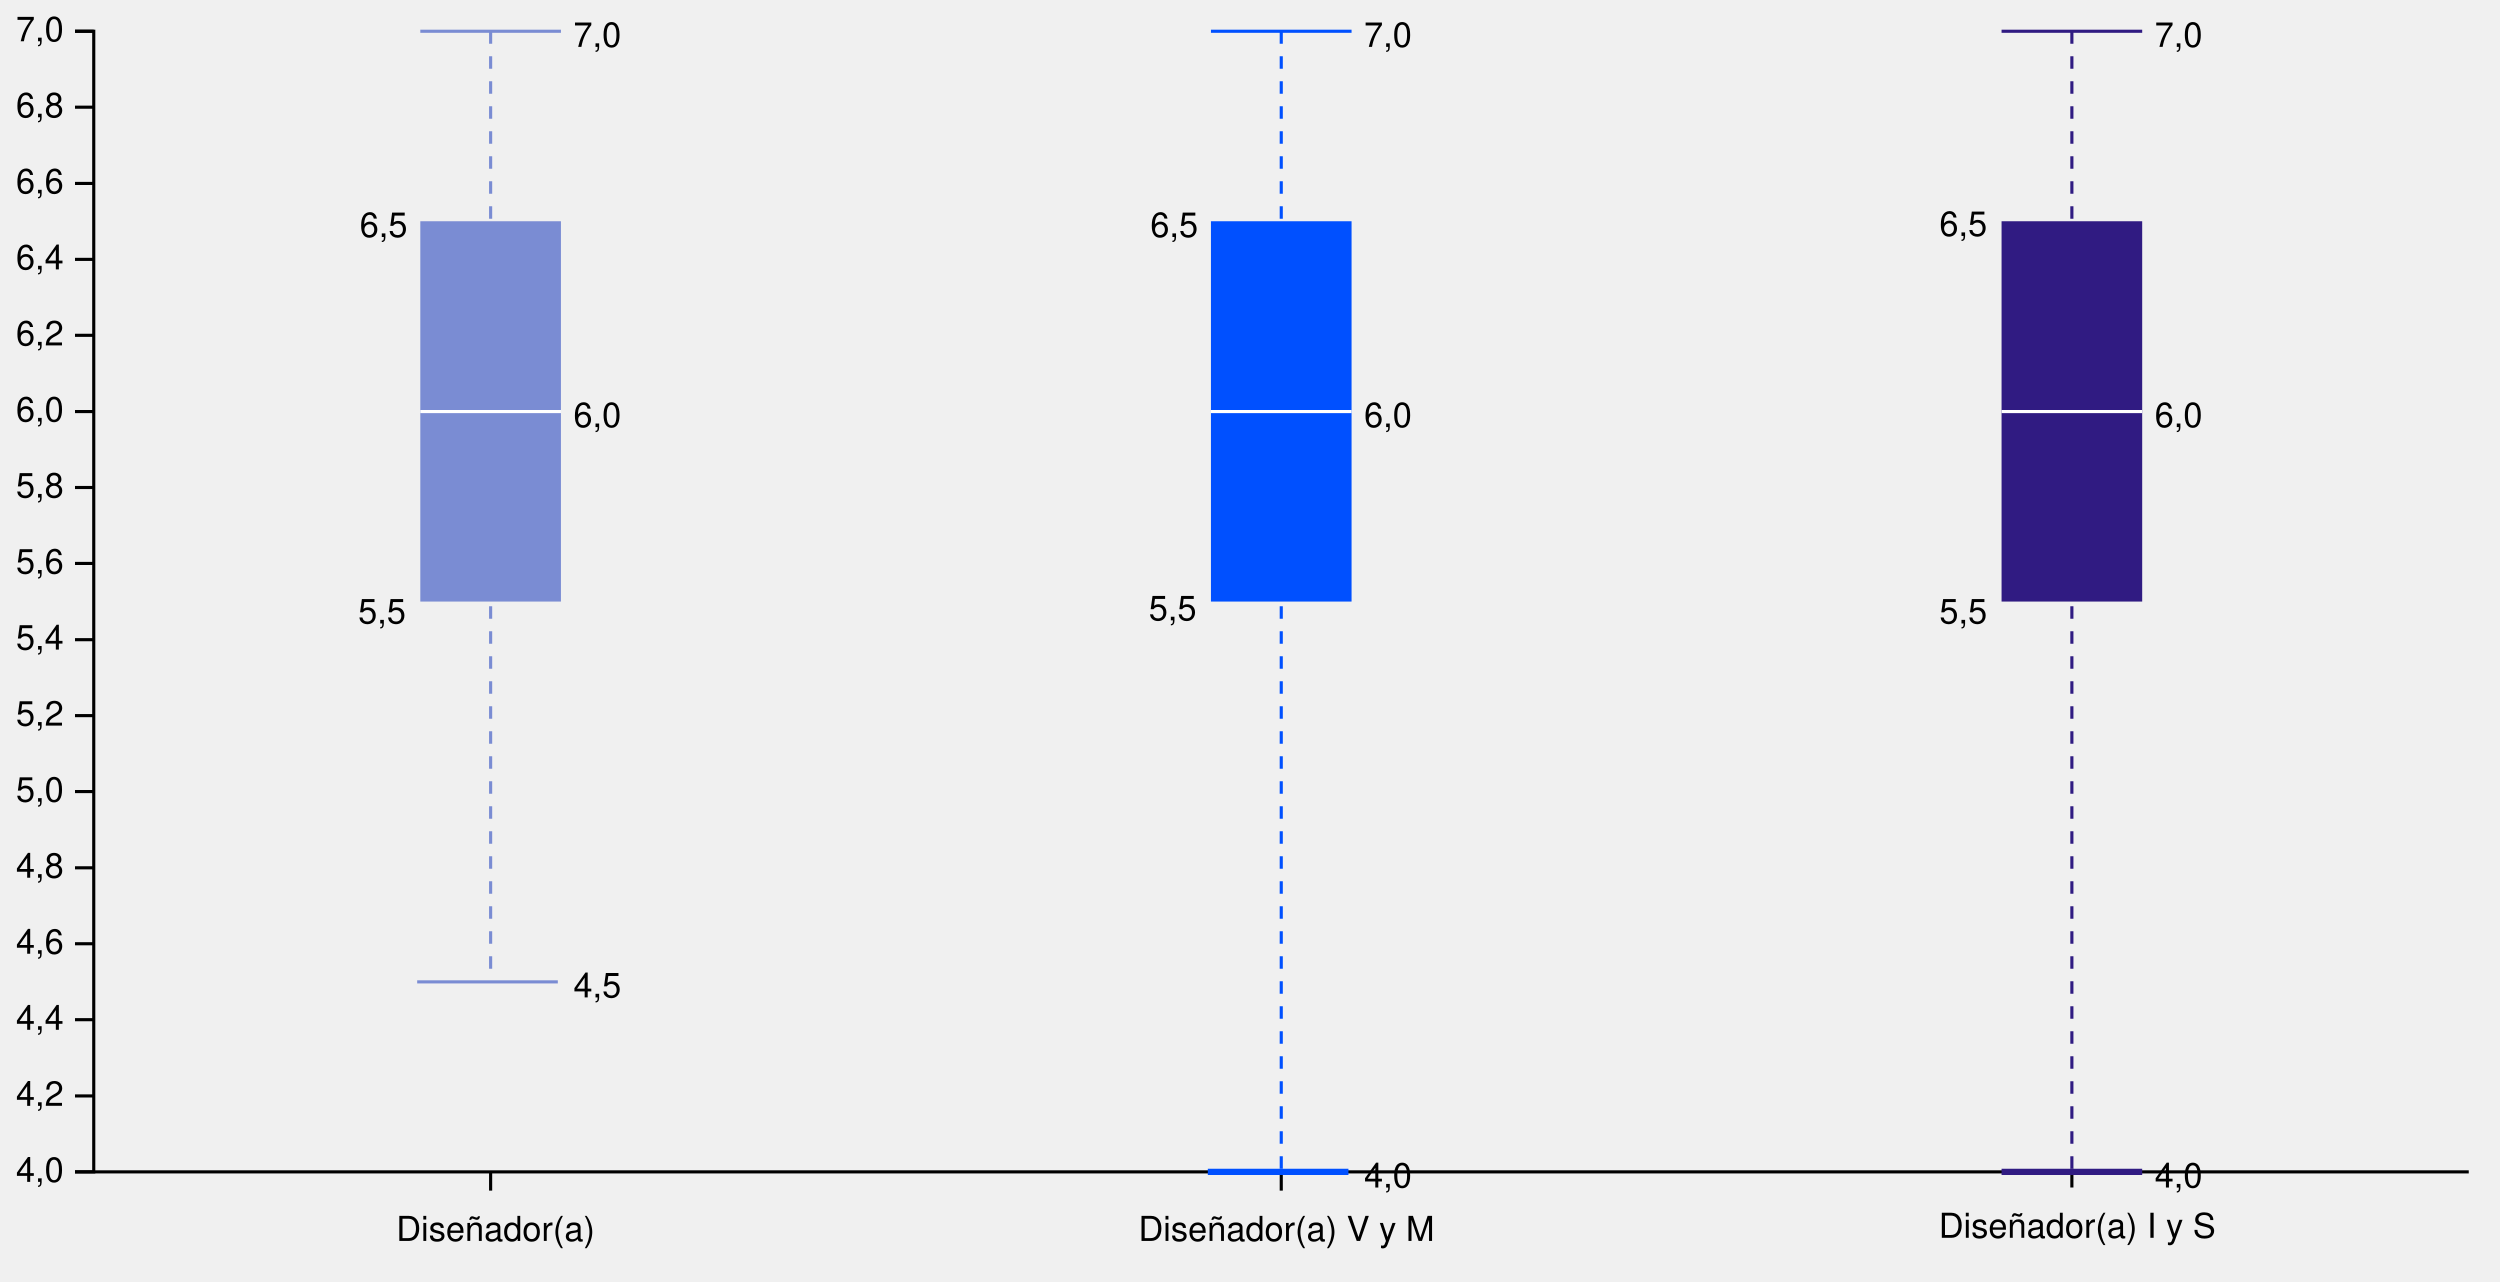
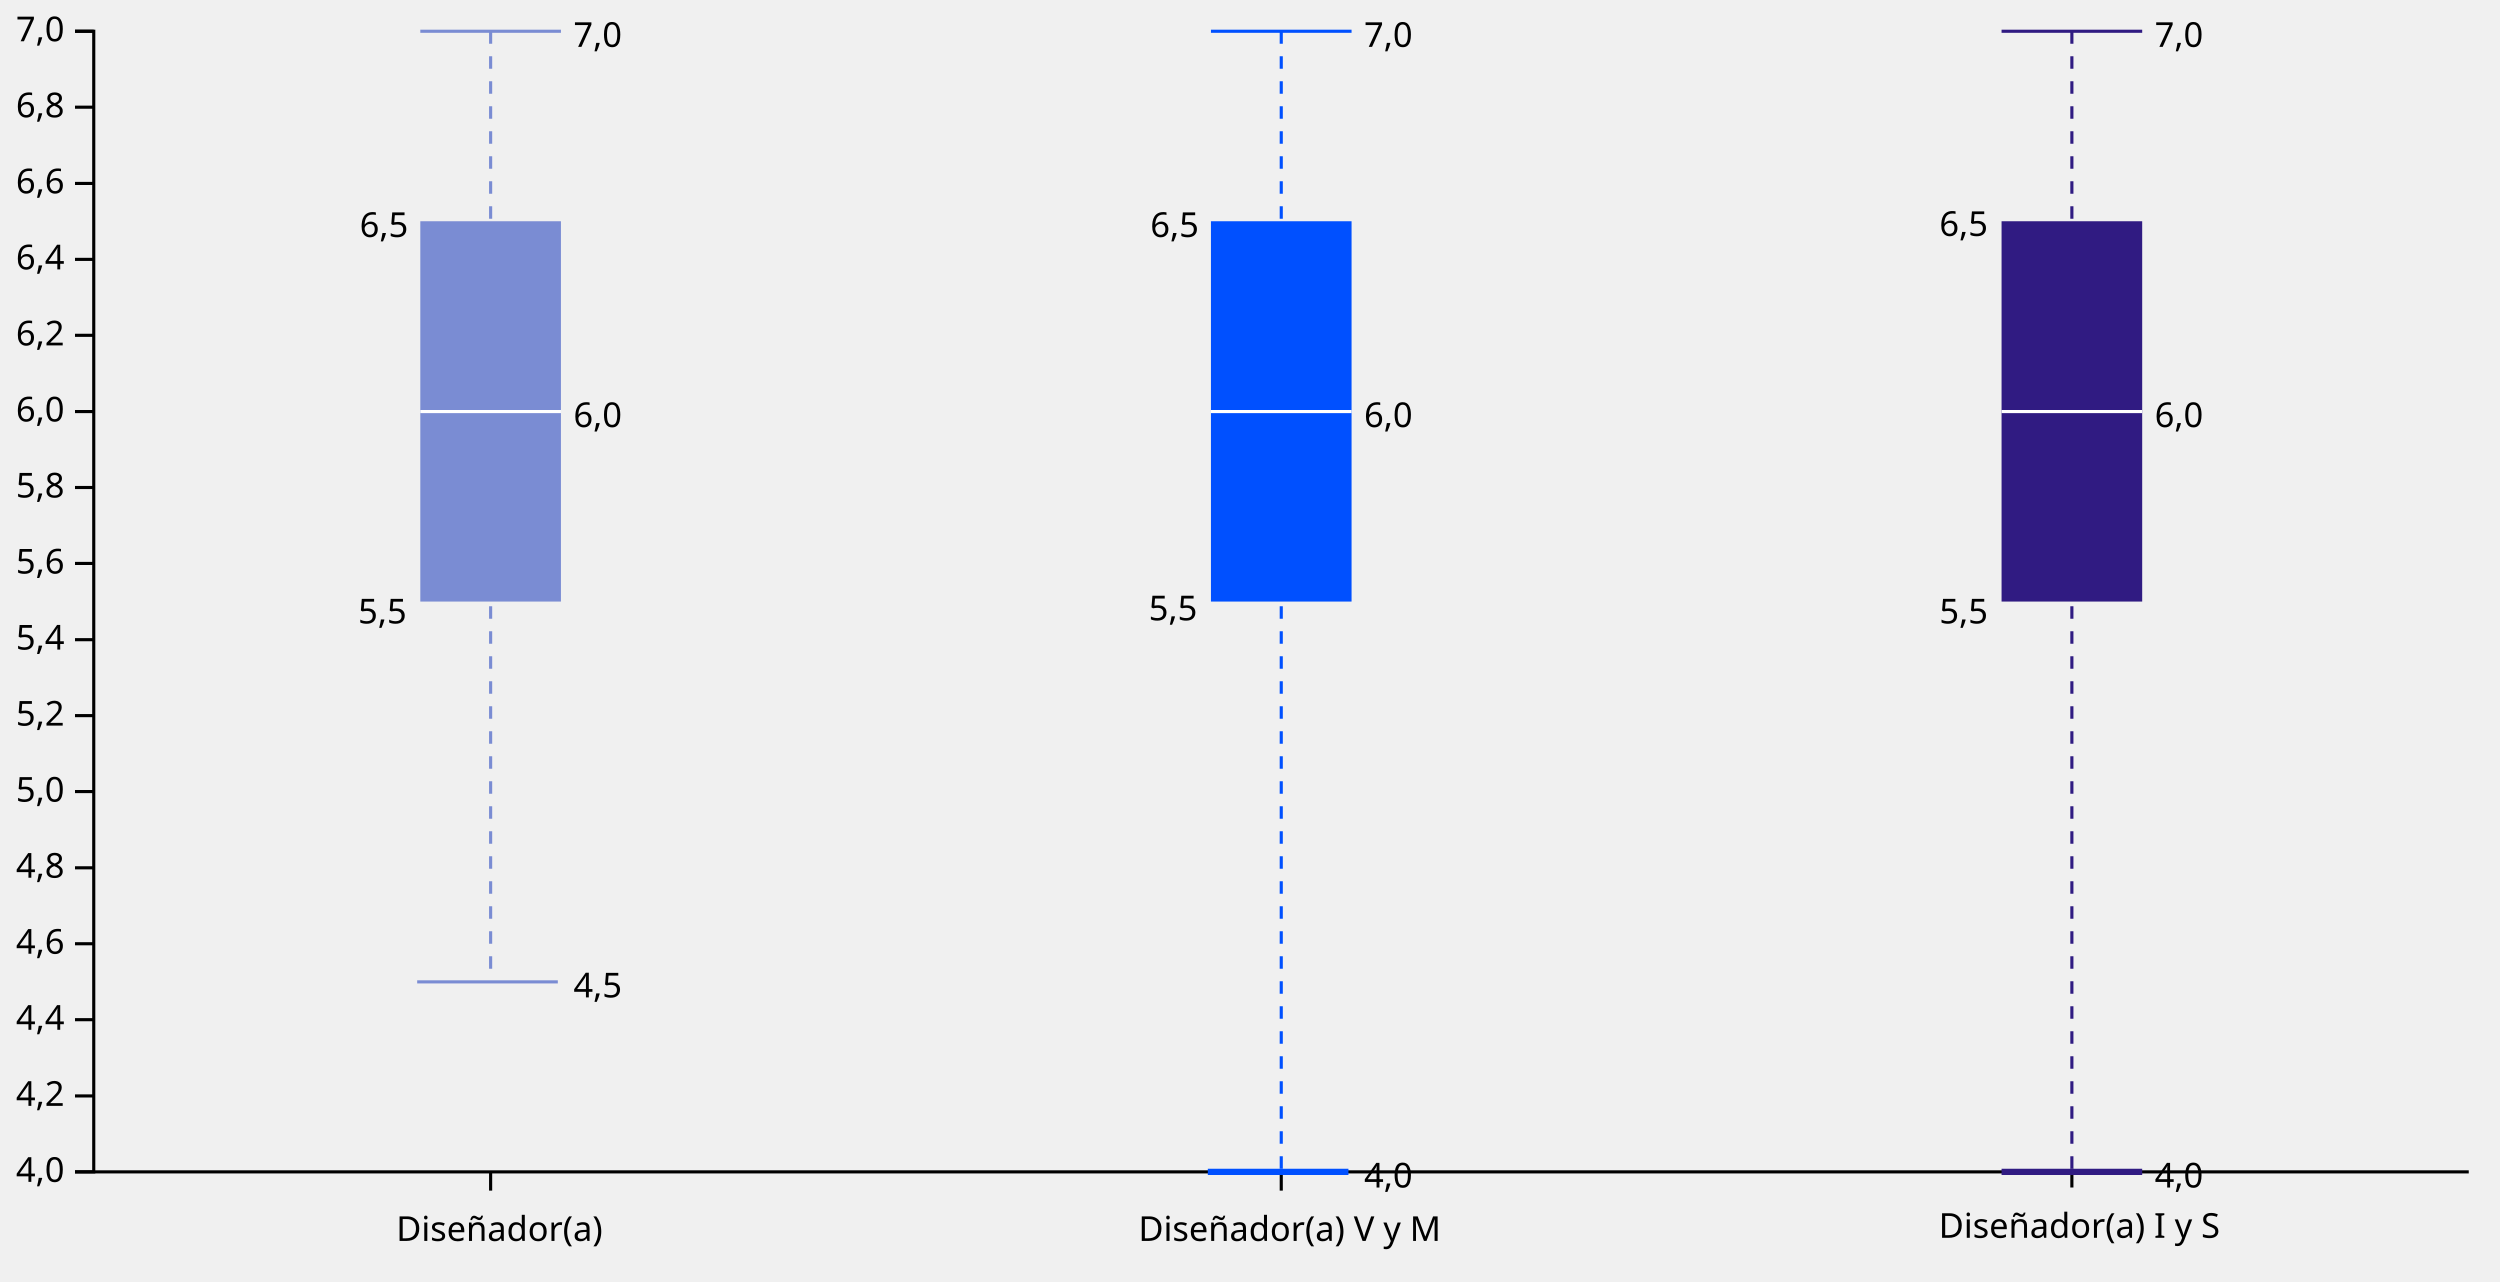
<svg xmlns="http://www.w3.org/2000/svg" version="1.2" viewBox="0 0 800 410">
  <style>
        tspan {
            white-space: pre;
        }
        .s0 {
            fill: none;
            stroke: #000000;
        }
        .t1 {
            font-size: 11px;
            fill: #000000;
-             font-family: Helvetica, Arial, sans-serif;
+             font-family: Bahnschrift-Light, Bahnschrift;
        }
        .t2 {
            font-size: 11px;
            fill: #000000;
-             font-family: Helvetica, Arial, sans-serif;
+             font-family: Bahnschrift-Light, Bahnschrift;
        }
        .s3 {
            fill: #000000;
            stroke: #301B82;
            stroke-dasharray: 4;
        }
        .s4 {
            fill: #000000;
            stroke: #301B82;
        }
        .s5 {
            fill: #301B82;
        }
        .s6 {
            fill: #000000;
            stroke: #ffffff;
        }
        .s7 {
            fill: #000000;
            stroke: #301B82;
            stroke-width: 2;
        }
        .s8 {
            fill: #000000;
            stroke: #0050FF;
            stroke-dasharray: 4;
        }
        .s9 {
            fill: #000000;
            stroke: #0050FF;
        }
        .s10 {
            fill: #0050FF;
        }
        .s11 {
            fill: #000000;
            stroke: #0050FF;
            stroke-width: 2;
        }
        .s12 {
            fill: #000000;
            stroke: #7A8CD3;
            stroke-dasharray: 4;
        }
        .s13 {
            fill: #000000;
            stroke: #7A8CD3;
        }
        .s14 {
            fill: #7A8CD3;
        }
    </style>
  <g id="viz">
    <g id="ejes">
      <g id="y">
        <path class="s0" d="m24 375h6v-365h-6" />
        <g>
          <path class="s0" d="m790 375h-766" />
          <text id="4.0" style="transform: matrix(1, 0, 0, 1, 21, 378.2);">
            <tspan x="-15.9" y="0" class="t1">4,0</tspan>
          </text>
        </g>
        <g>
          <path class="s0" d="m30 350.7h-6" />
          <text id="4.2" style="transform: matrix(1, 0, 0, 1, 21, 353.867);">
            <tspan x="-15.9" y="0" class="t1">4,2</tspan>
          </text>
        </g>
        <g>
          <path class="s0" d="m30 326.3h-6" />
          <text id="4.4" style="transform: matrix(1, 0, 0, 1, 21, 329.533);">
            <tspan x="-15.9" y="0" class="t1">4,4</tspan>
          </text>
        </g>
        <g>
          <path class="s0" d="m30 302h-6" />
          <text id="4.6" style="transform: matrix(1, 0, 0, 1, 21, 305.2);">
            <tspan x="-15.9" y="0" class="t1">4,6</tspan>
          </text>
        </g>
        <g>
          <path class="s0" d="m30 277.7h-6" />
          <text id="4.8" style="transform: matrix(1, 0, 0, 1, 21, 280.867);">
            <tspan x="-15.9" y="0" class="t1">4,8</tspan>
          </text>
        </g>
        <g>
          <path class="s0" d="m30 253.3h-6" />
          <text id="5.0" style="transform: matrix(1, 0, 0, 1, 21, 256.533);">
            <tspan x="-15.9" y="0" class="t1">5,0</tspan>
          </text>
        </g>
        <g>
          <path class="s0" d="m30 229h-6" />
          <text id="5.2" style="transform: matrix(1, 0, 0, 1, 21, 232.2);">
            <tspan x="-15.9" y="0" class="t1">5,2</tspan>
          </text>
        </g>
        <g>
          <path class="s0" d="m30 204.7h-6" />
          <text id="5.4" style="transform: matrix(1, 0, 0, 1, 21, 207.867);">
            <tspan x="-15.9" y="0" class="t1">5,4</tspan>
          </text>
        </g>
        <g>
          <path class="s0" d="m30 180.3h-6" />
          <text id="5.6" style="transform: matrix(1, 0, 0, 1, 21, 183.533);">
            <tspan x="-15.9" y="0" class="t1">5,6</tspan>
          </text>
        </g>
        <g>
          <path class="s0" d="m30 156h-6" />
          <text id="5.8" style="transform: matrix(1, 0, 0, 1, 21, 159.2);">
            <tspan x="-15.9" y="0" class="t1">5,8</tspan>
          </text>
        </g>
        <g>
          <path class="s0" d="m30 131.7h-6" />
          <text id="6.0" style="transform: matrix(1, 0, 0, 1, 21, 134.867);">
            <tspan x="-15.9" y="0" class="t1">6,0</tspan>
          </text>
        </g>
        <g>
          <path class="s0" d="m30 107.3h-6" />
          <text id="6.2" style="transform: matrix(1, 0, 0, 1, 21, 110.533);">
            <tspan x="-15.9" y="0" class="t1">6,2</tspan>
          </text>
        </g>
        <g>
          <path class="s0" d="m30 83h-6" />
          <text id="6.4" style="transform: matrix(1, 0, 0, 1, 21, 86.2);">
            <tspan x="-15.9" y="0" class="t1">6,4</tspan>
          </text>
        </g>
        <g>
          <path class="s0" d="m30 58.7h-6" />
          <text id="6.6" style="transform: matrix(1, 0, 0, 1, 21, 61.867);">
            <tspan x="-15.9" y="0" class="t1">6,6</tspan>
          </text>
        </g>
        <g>
          <path class="s0" d="m30 34.3h-6" />
          <text id="6.8" style="transform: matrix(1, 0, 0, 1, 21, 37.533);">
            <tspan x="-15.9" y="0" class="t1">6,8</tspan>
          </text>
        </g>
        <g>
          <path class="s0" d="m30 10h-6" />
          <text id="7.0" style="transform: matrix(1, 0, 0, 1, 21, 13.2);">
            <tspan x="-15.9" y="0" class="t1">7,0</tspan>
          </text>
        </g>
      </g>
      <g id="x">
        <g>
          <path class="s0" d="m157 375v6" />
          <text id="Diseñador/a" style="transform: matrix(1, 0, 0, 1, 157, 397.1);">
            <tspan x="-30.2" y="0" class="t1">Diseñador(a)</tspan>
          </text>
        </g>
        <g>
          <path class="s0" d="m410 375v6" />
          <text id="Diseñador/a V y M" style="transform: matrix(1, 0, 0, 1, 410, 397.1);">
            <tspan x="-45.7" y="0" class="t1">Diseñador(a) V y M</tspan>
          </text>
        </g>
        <g>
          <path class="s0" d="m663 374v6" />
          <text id="Diseñador/a I y S" style="transform: matrix(1, 0, 0, 1, 663, 396.1);">
            <tspan x="-42.6" y="0" class="t1">Diseñador(a) I y S</tspan>
          </text>
        </g>
      </g>
    </g>
    <g id="boxplot I y S">
      <text id="7,0" style="transform: matrix(1, 0, 0, 1, 689.5, 15);">
        <tspan x="0" y="0" class="t2">7,0</tspan>
      </text>
      <text id="4,0" style="transform: matrix(1, 0, 0, 1, 689.5, 380);">
        <tspan x="0" y="0" class="t2">4,0</tspan>
      </text>
      <text id="6,0" style="transform: matrix(1, 0, 0, 1, 689.5, 136.667);">
        <tspan x="0" y="0" class="t2">6,0</tspan>
      </text>
      <text id="5,5" style="transform: matrix(1, 0, 0, 1, 636.5, 199.5);">
        <tspan x="-15.9" y="0" class="t2">5,5</tspan>
      </text>
      <text id="6,5" style="transform: matrix(1, 0, 0, 1, 636.5, 75.5);">
        <tspan x="-15.9" y="0" class="t2">6,5</tspan>
      </text>
      <path class="s3" d="m663 10v365" />
      <path class="s4" d="m640.5 10h45" />
      <path class="s5" d="m640.5 70.8h45v121.7h-45z" />
      <path class="s6" d="m640.5 131.7h45" />
      <path id="abajo" class="s7" d="m640.5 375h45" />
    </g>
    <g id="boxplot V y M">
      <text id="7,0" style="transform: matrix(1, 0, 0, 1, 436.5, 15);">
        <tspan x="0" y="0" class="t2">7,0</tspan>
      </text>
      <text id="4,0" style="transform: matrix(1, 0, 0, 1, 436.5, 380);">
        <tspan x="0" y="0" class="t2">4,0</tspan>
      </text>
      <text id="6,0" style="transform: matrix(1, 0, 0, 1, 436.5, 136.667);">
        <tspan x="0" y="0" class="t2">6,0</tspan>
      </text>
      <text id="5,5" style="transform: matrix(1, 0, 0, 1, 383.5, 198.5);">
        <tspan x="-15.9" y="0" class="t2">5,5</tspan>
      </text>
      <text id="6,5" style="transform: matrix(1, 0, 0, 1, 384, 75.833);">
        <tspan x="-15.9" y="0" class="t2">6,5</tspan>
      </text>
      <path id="Layer copy" class="s8" d="m410 10v365" />
      <path id="Layer copy 2" class="s9" d="m387.5 10h45" />
      <path id="Layer copy 3" class="s6" d="m387.5 131.7h45" />
      <path id="Layer copy 6" class="s10" d="m387.5 70.8h45v121.7h-45z" />
      <path id="Layer copy 7" class="s6" d="m387.5 131.7h45" />
      <path id="abajo" class="s11" d="m386.5 375h45" />
    </g>
    <g id="boxplot sin mención">
      <text id="7,0" style="transform: matrix(1, 0, 0, 1, 183.5, 15);">
        <tspan x="0" y="0" class="t2">7,0</tspan>
      </text>
      <text id="4,5" style="transform: matrix(1, 0, 0, 1, 183.5, 319.167);">
        <tspan x="0" y="0" class="t2">4,5</tspan>
      </text>
      <text id="6,0" style="transform: matrix(1, 0, 0, 1, 183.5, 136.667);">
        <tspan x="0" y="0" class="t2">6,0</tspan>
      </text>
      <text id="5,5" style="transform: matrix(1, 0, 0, 1, 130.5, 199.5);">
        <tspan x="-15.9" y="0" class="t2">5,5</tspan>
      </text>
      <text id="6,5" style="transform: matrix(1, 0, 0, 1, 131, 75.833);">
        <tspan x="-15.9" y="0" class="t2">6,5</tspan>
      </text>
      <path class="s12" d="m157 10v304.2" />
      <path class="s13" d="m134.5 10h45" />
      <path class="s13" d="m133.5 314.2h45" />
      <path class="s14" d="m134.5 70.8h45v121.7h-45z" />
      <path class="s6" d="m134.5 131.7h45" />
    </g>
  </g>
</svg>
